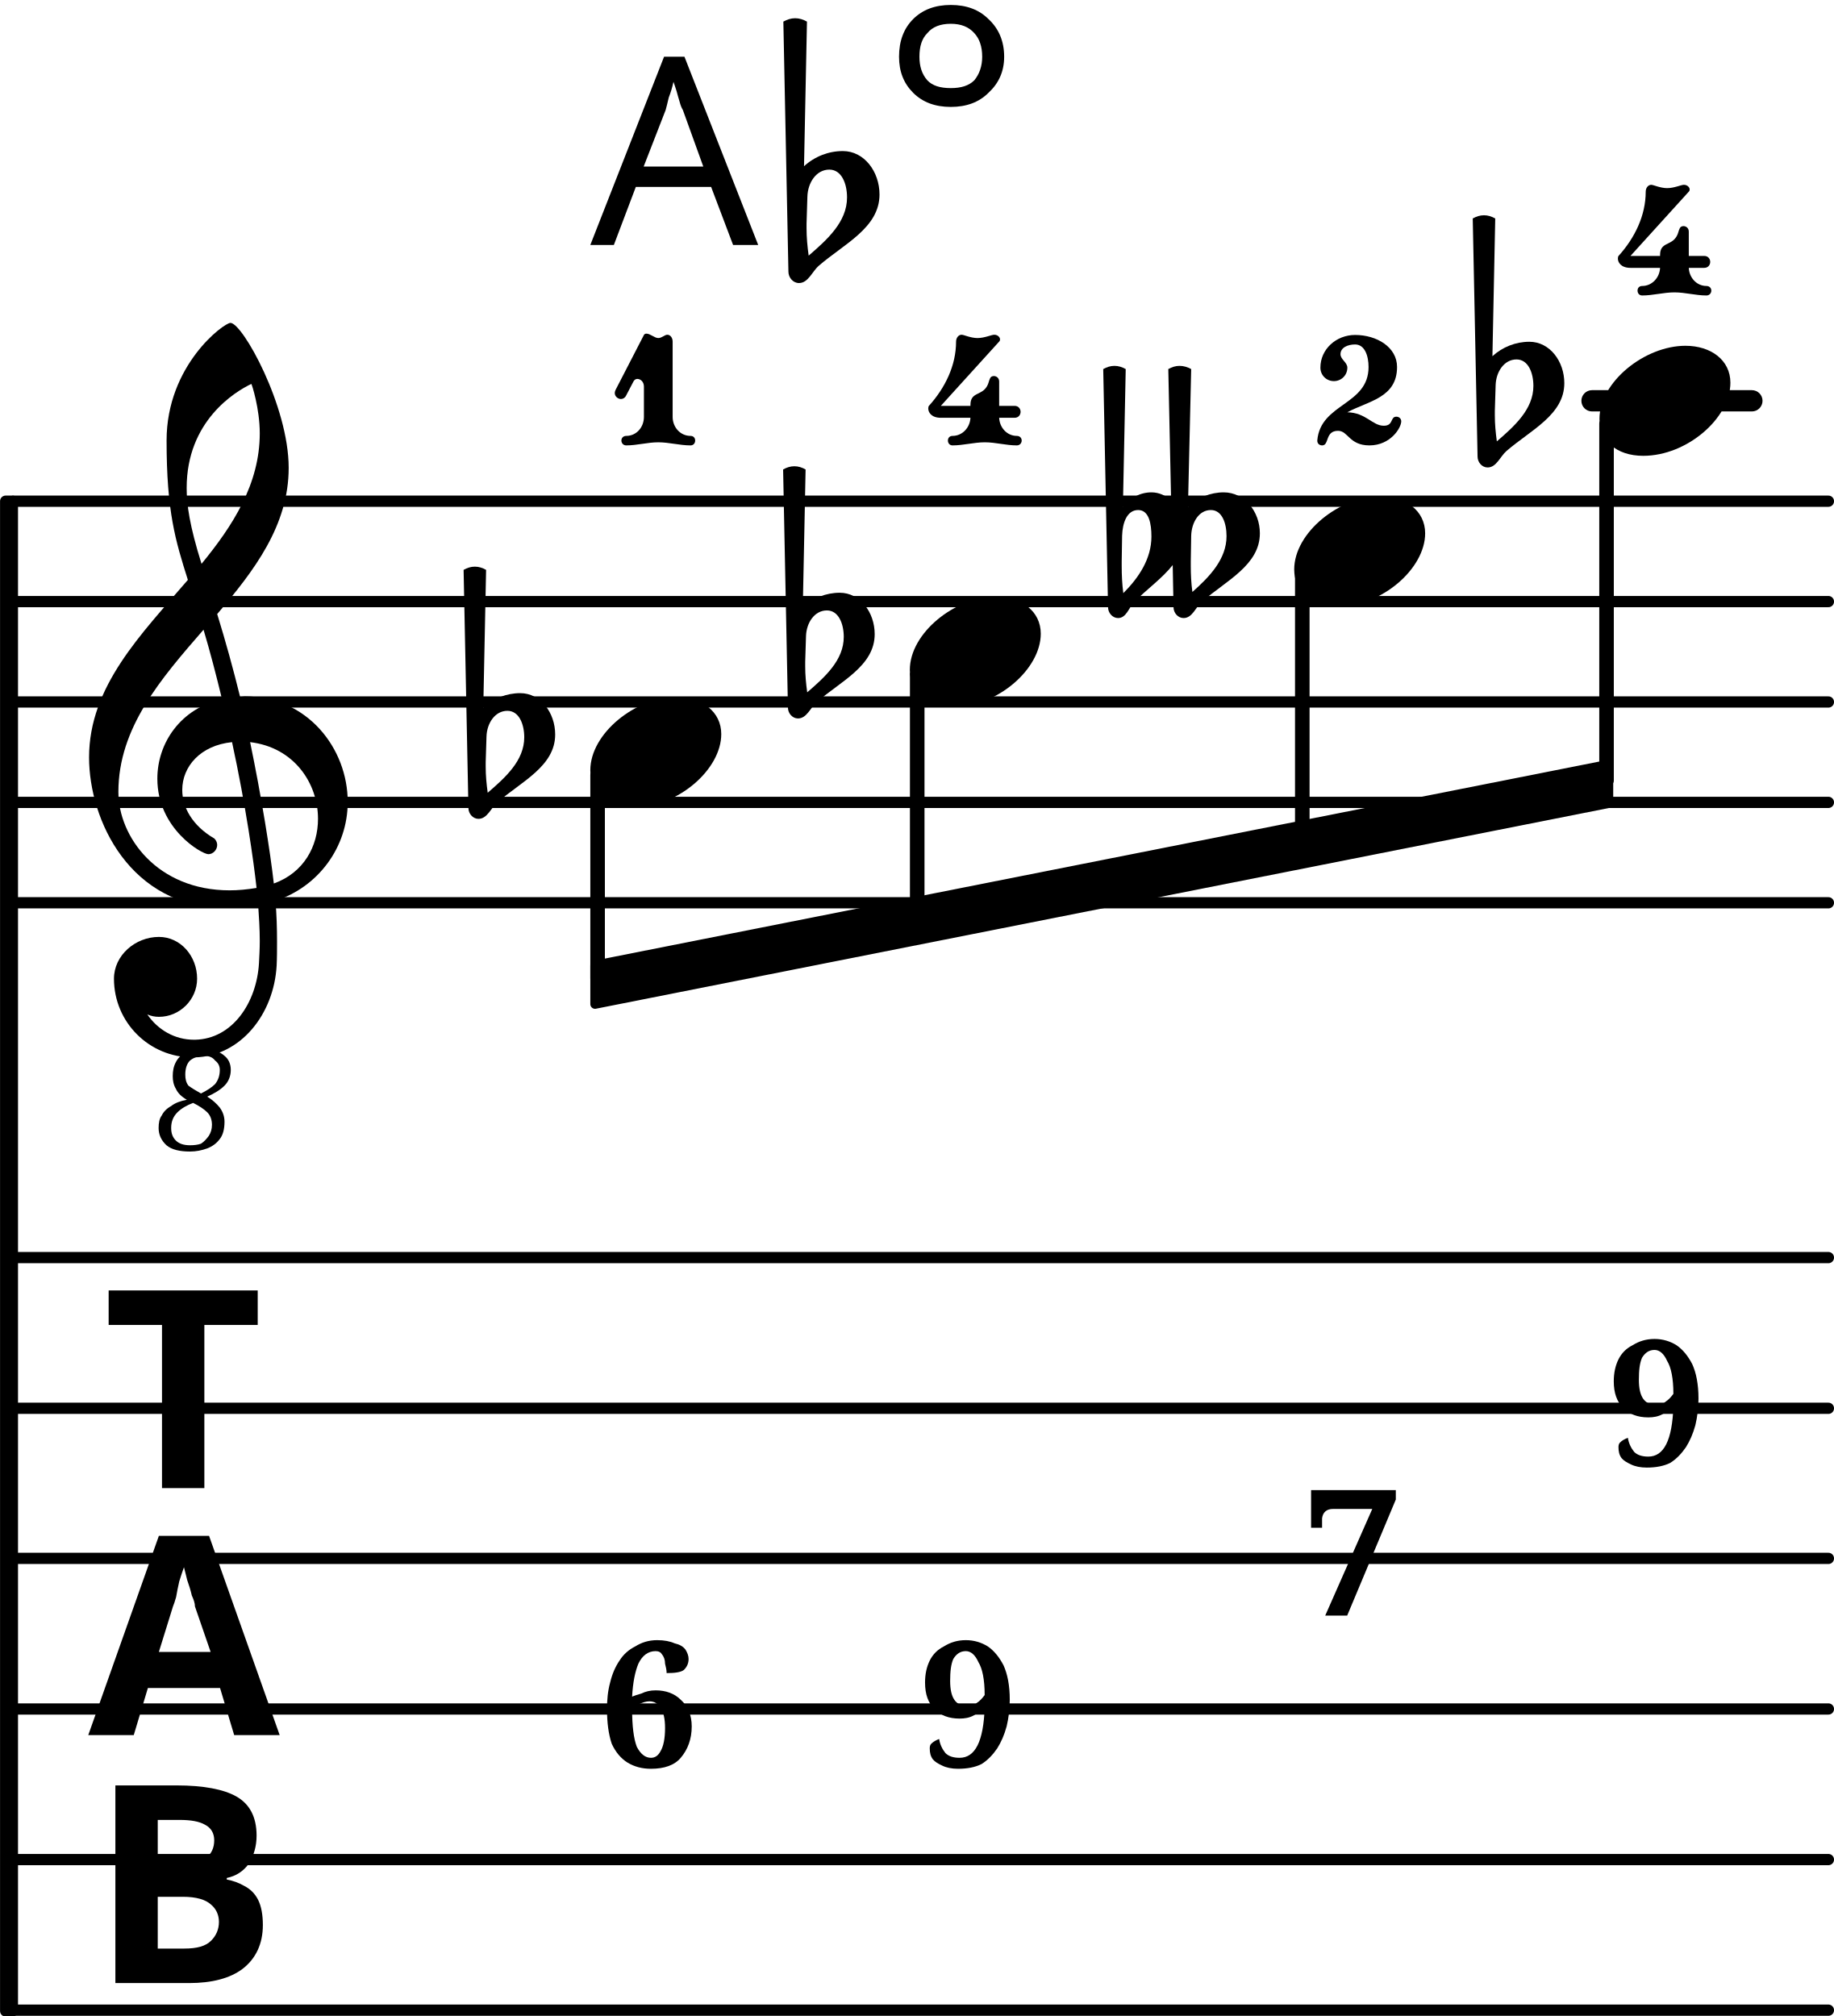
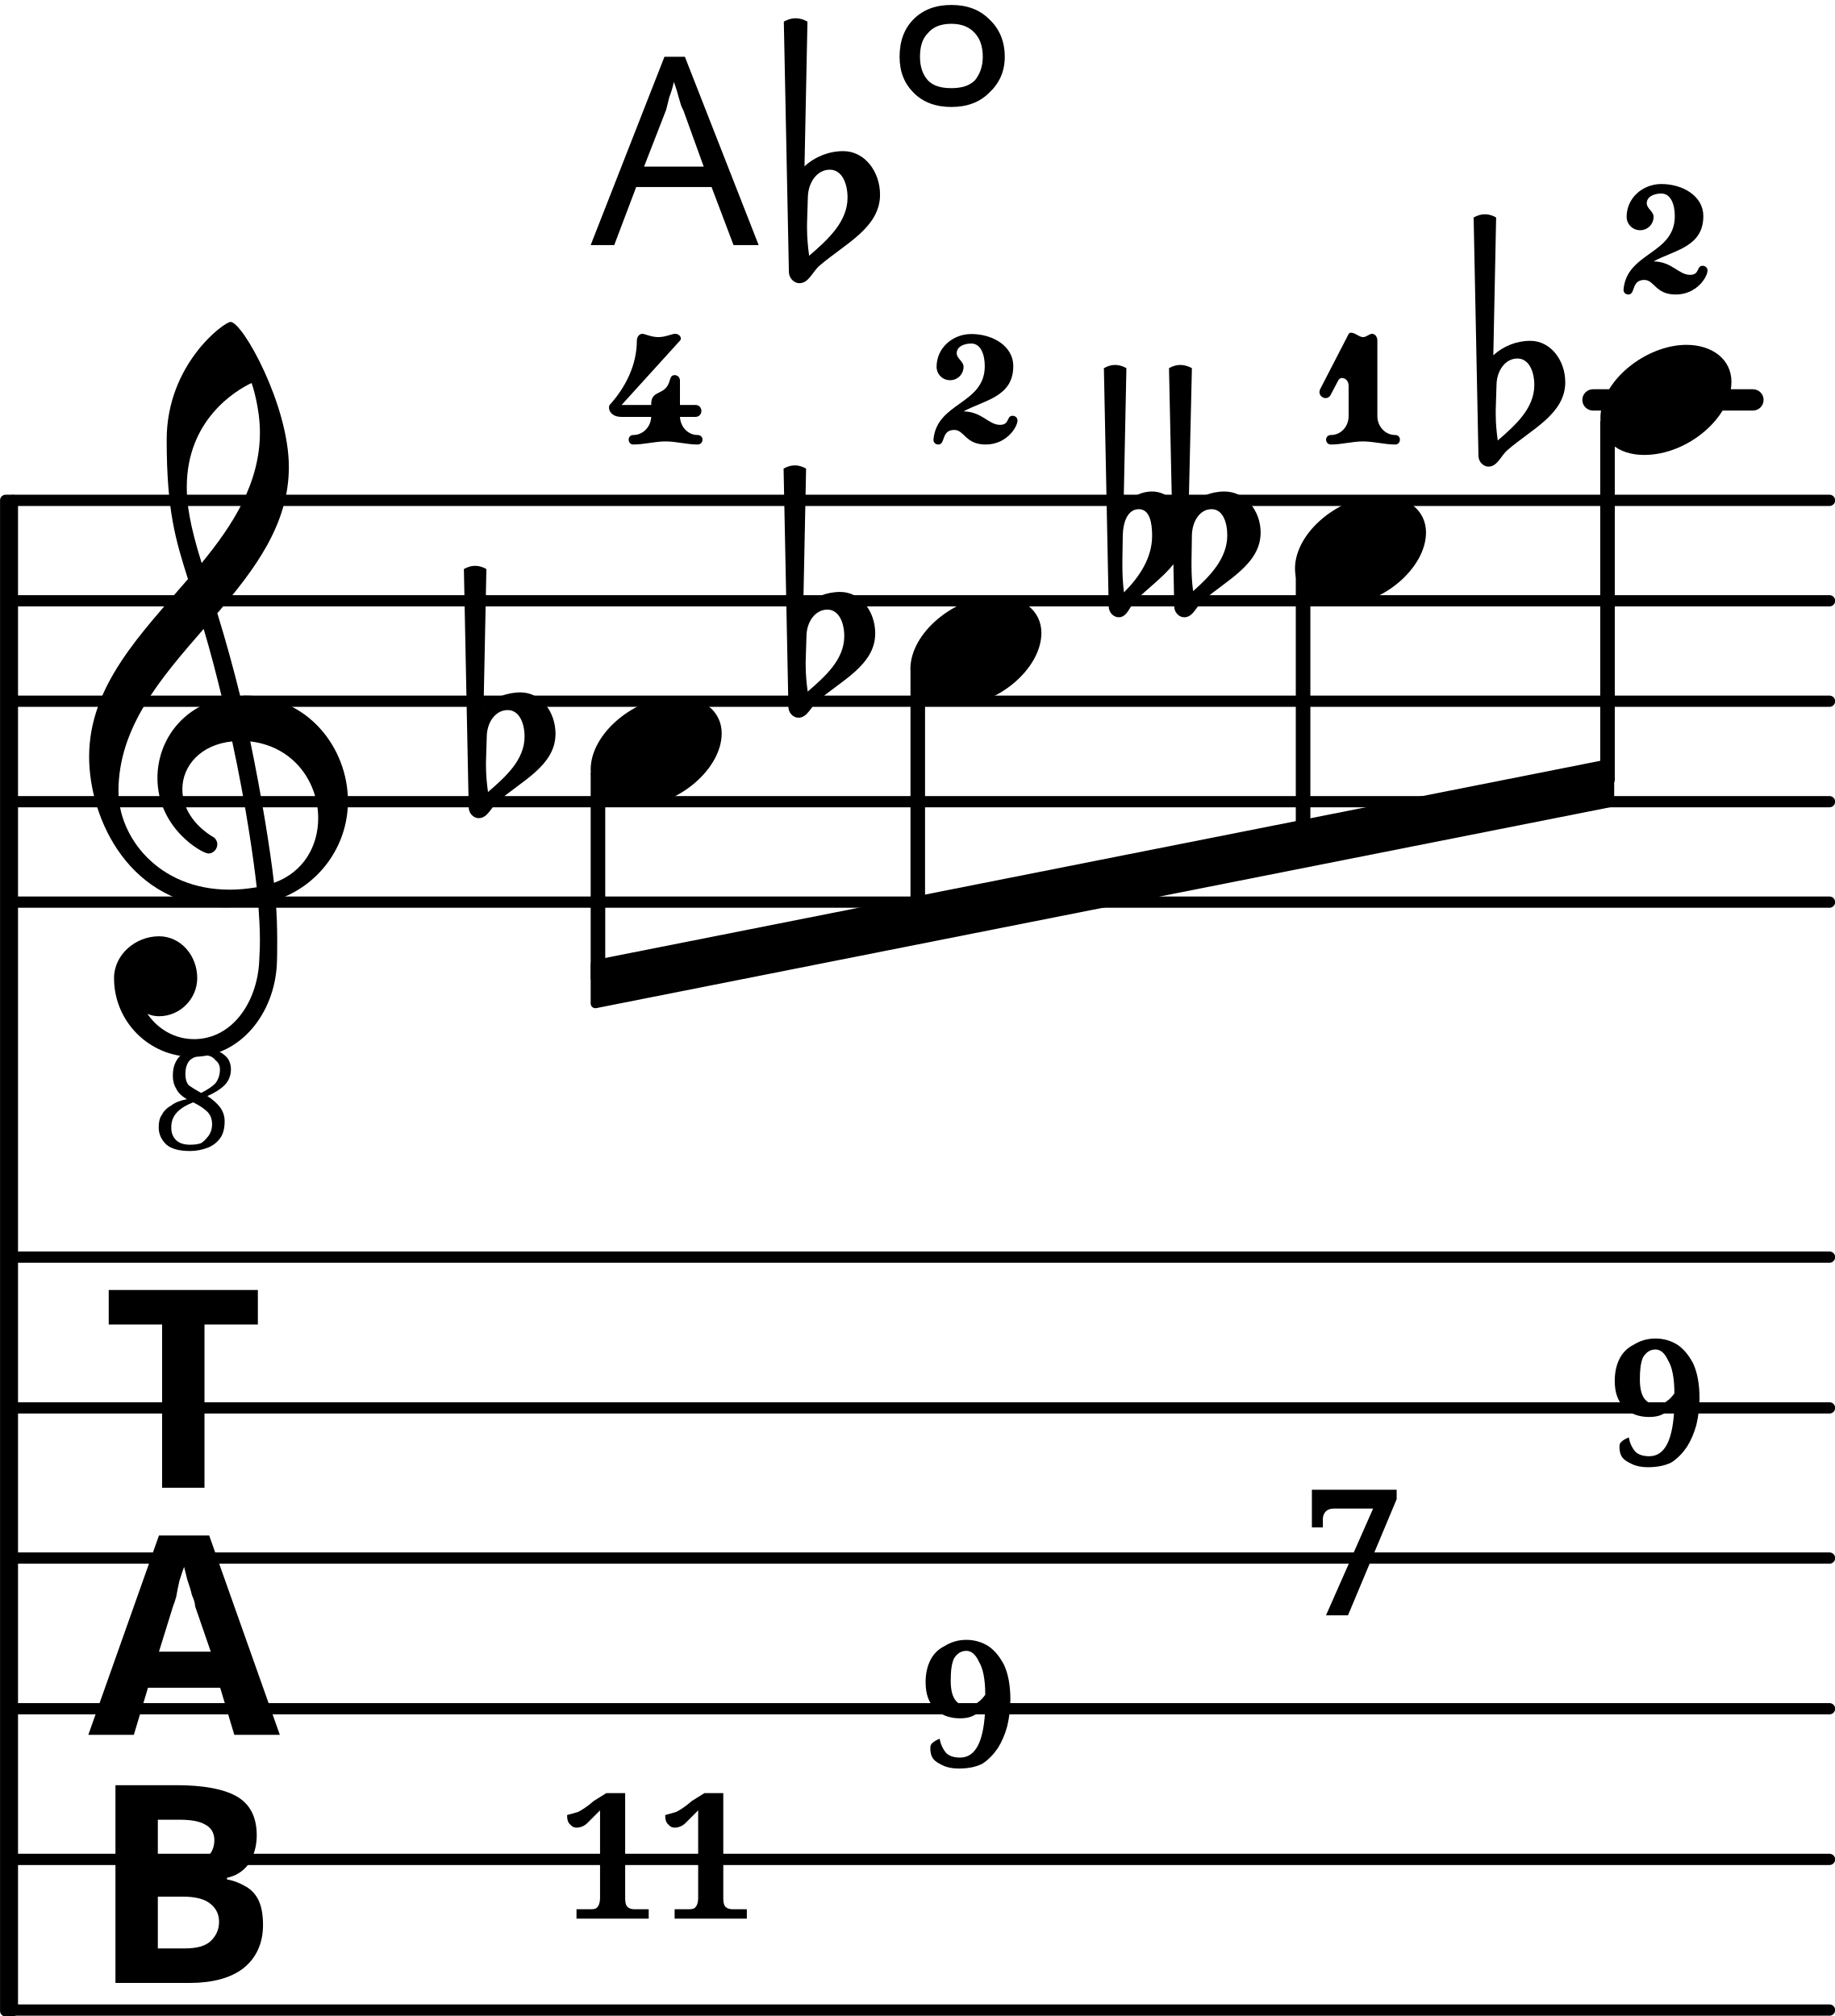
- <svg xmlns="http://www.w3.org/2000/svg" preserveAspectRatio="xMidYMid meet" viewBox="-0.079 -4.552 18.26 20.08">
+ <svg xmlns="http://www.w3.org/2000/svg" preserveAspectRatio="xMidYMid meet" viewBox="-0.079 -4.541 18.26 20.07">
  <g transform="translate(0, -0.5599)">
    <rect x="15.67" y="-0.106" width="1.804" height="0.212" ry="0.106" fill="currentColor" />
  </g>
  <g transform="translate(0, 4.44)">
    <line stroke-linejoin="round" stroke-linecap="round" stroke-width="0.112" stroke="currentColor" x1="0.056" y1="0" x2="18.13" y2="0" />
  </g>
  <g transform="translate(0, 3.44)">
    <line stroke-linejoin="round" stroke-linecap="round" stroke-width="0.112" stroke="currentColor" x1="0.056" y1="0" x2="18.13" y2="0" />
  </g>
  <g transform="translate(0, 2.44)">
    <line stroke-linejoin="round" stroke-linecap="round" stroke-width="0.112" stroke="currentColor" x1="0.056" y1="0" x2="18.13" y2="0" />
  </g>
  <g transform="translate(0, 1.44)">
    <line stroke-linejoin="round" stroke-linecap="round" stroke-width="0.112" stroke="currentColor" x1="0.056" y1="0" x2="18.13" y2="0" />
  </g>
  <g transform="translate(0, 0.4401)">
    <line stroke-linejoin="round" stroke-linecap="round" stroke-width="0.112" stroke="currentColor" x1="0.056" y1="0" x2="18.13" y2="0" />
  </g>
  <g transform="translate(0, 15.47)">
    <line stroke-linejoin="round" stroke-linecap="round" stroke-width="0.112" stroke="currentColor" x1="0.056" y1="0" x2="18.13" y2="0" />
  </g>
  <g transform="translate(0, 13.97)">
    <line stroke-linejoin="round" stroke-linecap="round" stroke-width="0.112" stroke="currentColor" x1="0.056" y1="0" x2="18.13" y2="0" />
  </g>
  <g transform="translate(0, 12.47)">
    <line stroke-linejoin="round" stroke-linecap="round" stroke-width="0.112" stroke="currentColor" x1="0.056" y1="0" x2="18.13" y2="0" />
  </g>
  <g transform="translate(0, 10.97)">
    <line stroke-linejoin="round" stroke-linecap="round" stroke-width="0.112" stroke="currentColor" x1="0.056" y1="0" x2="18.13" y2="0" />
  </g>
  <g transform="translate(0, 9.475)">
    <line stroke-linejoin="round" stroke-linecap="round" stroke-width="0.112" stroke="currentColor" x1="0.056" y1="0" x2="18.13" y2="0" />
  </g>
  <g transform="translate(0, 7.974)">
    <line stroke-linejoin="round" stroke-linecap="round" stroke-width="0.112" stroke="currentColor" x1="0.056" y1="0" x2="18.13" y2="0" />
  </g>
  <g transform="translate(5.8, 5.256)">
    <polygon stroke-linejoin="round" stroke-linecap="round" stroke-width="0.094" fill="currentColor" stroke="currentColor" points="10.14 -2.193 10.14 -1.807 0.047 0.193 0.047 -0.193" />
  </g>
-   <g transform="translate(5.8, -2.112)">
+   <g transform="translate(5.8, -2.101)">
    <text font-family="sans" font-size="2.616" text-anchor="start" fill="currentColor">
      <tspan>A</tspan>
    </text>
  </g>
-   <g transform="translate(7.84, -2.43)">
+   <g transform="translate(7.84, -2.419)">
    <path transform="scale(0.0042, -0.0042)" d="M29 39l-2 -64v-11c0 -22 2 -43 5 -65c44 38 91 80 91 138c0 33 -13 66 -42 66c-31 0 -51 -31 -52 -64zM-28 454c9 5 18 8 28 8s19 -3 28 -8l-7 -343c25 23 58 36 92 36c51 0 87 -49 87 -103c0 -79 -84 -117 -144 -169c-16 -14 -25 -41 -47 -41c-14 0 -25 13 -25 27z" fill="currentColor" />
  </g>
-   <g transform="translate(8.687, -2.112)">
+   <g transform="translate(8.687, -2.101)">
    <text font-family="sans" font-size="3.296" text-anchor="start" fill="currentColor">
      <tspan>°</tspan>
    </text>
  </g>
  <g transform="translate(5.8, 2.94)">
    <path transform="scale(0.004, -0.004)" d="M0 -45c0 92 113 182 214 182c64 0 112 -36 112 -92c0 -88 -108 -182 -217 -182c-68 0 -109 39 -109 92z" fill="currentColor" />
  </g>
-   <g transform="translate(6.05, -0.1157)">
-     <path transform="scale(0.0022, -0.0022)" d="M194 486c16 0 29 15 41 15c13 0 24 -13 24 -31v-341c0 -47 35 -86 81 -86c14 0 21 -10 21 -21s-7 -22 -21 -22c-49 0 -97 14 -146 14s-96 -14 -145 -14c-14 0 -22 11 -22 22s8 21 22 21c46 0 80 39 80 86v137c0 23 -16 35 -30 35c-7 0 -13 -4 -17 -11l-34 -65 c-5 -10 -14 -15 -23 -15c-14 0 -28 12 -28 27c0 4 1 8 3 13l129 250c2 4 7 6 11 6c18 0 37 -20 54 -20z" fill="currentColor" />
+   <g transform="translate(5.989, -0.1157)">
+     <path transform="scale(0.0022, -0.0022)" d="M148 501c10 0 41 -15 72 -15c32 0 63 15 76 15c15 0 26 -11 26 -21c0 -4 -1 -7 -4 -10l-264 -291h134v4c0 60 50 41 75 85c7 11 8 24 14 36c3 7 10 10 17 10c11 0 24 -8 24 -25v-110h70c18 0 27 -14 27 -27s-9 -27 -27 -27h-70c2 -45 36 -82 80 -82c14 0 22 -10 22 -21 s-8 -22 -22 -22c-49 0 -96 14 -145 14s-97 -14 -146 -14c-14 0 -21 11 -21 22s7 21 21 21c44 0 79 37 81 82h-134c-43 0 -57 25 -57 42c0 5 1 10 3 12c73 81 123 182 123 291c0 17 11 31 25 31z" fill="currentColor" />
  </g>
  <g transform="translate(0.8, 3.44)">
    <path transform="scale(0.004, -0.004)" d="M265 -635h-5c-108 0 -196 87 -196 196c0 58 53 104 112 104c54 0 95 -48 95 -104c0 -52 -43 -95 -95 -95c-10 0 -20 2 -29 6c26 -38 68 -63 116 -63h3zM403 150c28 -135 50 -272 59 -352c75 27 110 93 110 161c0 88 -59 178 -169 191zM75 26c0 -112 97 -245 277 -245 c21 0 43 2 67 6c-7 65 -27 206 -61 363c-79 -8 -124 -61 -124 -119c0 -43 25 -89 80 -121c5 -5 7 -11 7 -16c0 -12 -10 -23 -22 -23c-16 0 -127 63 -127 188c0 89 58 175 161 198c-14 58 -29 116 -46 173c-106 -122 -212 -244 -212 -404zM354 1194c30 0 145 -207 145 -361 c0 -143 -85 -255 -178 -364c21 -68 40 -137 57 -206c4 0 8 1 12 1c156 0 256 -130 256 -263c0 -113 -74 -212 -180 -246c3 -34 4 -68 4 -102c0 -20 0 -40 -1 -60c-7 -120 -89 -225 -204 -228l1 44c93 2 153 92 159 190c1 19 2 37 2 56c0 30 -2 60 -4 90 c-28 -5 -54 -8 -79 -8c-240 0 -342 219 -342 375c0 177 130 307 246 442c-31 98 -53 170 -53 347c0 188 143 293 159 293zM427 919c0 62 -20 123 -21 123c-40 -19 -161 -92 -161 -259c0 -42 7 -93 37 -189c78 95 145 199 145 325z" fill="currentColor" />
  </g>
  <g transform="translate(1.485, 6.902)">
    <text font-family="serif" font-style="italic" font-size="1.386" text-anchor="start" fill="currentColor">
      <tspan>8</tspan>
    </text>
  </g>
-   <g transform="translate(5.888, 13.05)">
+   <g transform="translate(5.487, 14.56)">
    <text font-family="serif" font-weight="bold" font-size="1.746" text-anchor="start" fill="currentColor">
-       <tspan>6</tspan>
+       <tspan>11</tspan>
    </text>
  </g>
  <g transform="translate(0.9406, 10.27)">
    <text font-family="sans" font-weight="bold" font-size="2.772" text-anchor="start" fill="currentColor">
      <tspan>T</tspan>
    </text>
  </g>
  <g transform="translate(0.8, 12.73)">
    <text font-family="sans" font-weight="bold" font-size="2.772" text-anchor="start" fill="currentColor">
      <tspan>A</tspan>
    </text>
  </g>
  <g transform="translate(0.8201, 15.2)">
    <text font-family="sans" font-weight="bold" font-size="2.772" text-anchor="start" fill="currentColor">
      <tspan>B</tspan>
    </text>
  </g>
  <g transform="translate(5.872, 2.44)">
    <rect x="-0.072" y="0.679" width="0.145" height="2.122" ry="0.047" fill="currentColor" />
  </g>
  <g transform="translate(4.65, 2.94)">
    <path transform="scale(0.004, -0.004)" d="M29 39l-2 -64v-11c0 -22 2 -43 5 -65c44 38 91 80 91 138c0 33 -13 66 -42 66c-31 0 -51 -31 -52 -64zM-28 454c9 5 18 8 28 8s19 -3 28 -8l-7 -343c25 23 58 36 92 36c51 0 87 -49 87 -103c0 -79 -84 -117 -144 -169c-16 -14 -25 -41 -47 -41c-14 0 -25 13 -25 27z" fill="currentColor" />
  </g>
  <g transform="translate(8.982, 1.94)">
    <path transform="scale(0.004, -0.004)" d="M0 -45c0 92 113 182 214 182c64 0 112 -36 112 -92c0 -88 -108 -182 -217 -182c-68 0 -109 39 -109 92z" fill="currentColor" />
  </g>
-   <g transform="translate(9.172, -0.1157)">
-     <path transform="scale(0.0022, -0.0022)" d="M148 501c10 0 41 -15 72 -15c32 0 63 15 76 15c15 0 26 -11 26 -21c0 -4 -1 -7 -4 -10l-264 -291h134v4c0 60 50 41 75 85c7 11 8 24 14 36c3 7 10 10 17 10c11 0 24 -8 24 -25v-110h70c18 0 27 -14 27 -27s-9 -27 -27 -27h-70c2 -45 36 -82 80 -82c14 0 22 -10 22 -21 s-8 -22 -22 -22c-49 0 -96 14 -145 14s-97 -14 -146 -14c-14 0 -21 11 -21 22s7 21 21 21c44 0 79 37 81 82h-134c-43 0 -57 25 -57 42c0 5 1 10 3 12c73 81 123 182 123 291c0 17 11 31 25 31z" fill="currentColor" />
+   <g transform="translate(9.212, -0.1157)">
+     <path transform="scale(0.0022, -0.0022)" d="M94 66c-60 0 -39 -66 -72 -66c-11 0 -22 7 -22 21v2c15 169 232 158 232 332c0 50 -17 102 -61 102c-33 0 -66 -14 -66 -44c0 -24 31 -37 31 -61c0 -34 -27 -61 -61 -61s-61 27 -61 61c0 84 72 148 157 148c98 0 190 -55 190 -145c0 -140 -131 -154 -225 -205 c85 -2 113 -61 165 -61c45 0 28 41 57 41c11 0 22 -8 22 -21c0 -29 -48 -109 -144 -109c-92 0 -96 66 -142 66z" fill="currentColor" />
  </g>
  <g transform="translate(9.071, 13.05)">
    <text font-family="serif" font-weight="bold" font-size="1.746" text-anchor="start" fill="currentColor">
      <tspan>9</tspan>
    </text>
  </g>
  <g transform="translate(9.055, 2.44)">
    <rect x="-0.072" y="-0.321" width="0.145" height="2.498" ry="0.047" fill="currentColor" />
  </g>
  <g transform="translate(7.832, 1.94)">
    <path transform="scale(0.004, -0.004)" d="M29 39l-2 -64v-11c0 -22 2 -43 5 -65c44 38 91 80 91 138c0 33 -13 66 -42 66c-31 0 -51 -31 -52 -64zM-28 454c9 5 18 8 28 8s19 -3 28 -8l-7 -343c25 23 58 36 92 36c51 0 87 -49 87 -103c0 -79 -84 -117 -144 -169c-16 -14 -25 -41 -47 -41c-14 0 -25 13 -25 27z" fill="currentColor" />
  </g>
  <g transform="translate(12.81, 0.9401)">
    <path transform="scale(0.004, -0.004)" d="M0 -45c0 92 113 182 214 182c64 0 112 -36 112 -92c0 -88 -108 -182 -217 -182c-68 0 -109 39 -109 92z" fill="currentColor" />
  </g>
-   <g transform="translate(13.04, -0.1157)">
-     <path transform="scale(0.0022, -0.0022)" d="M94 66c-60 0 -39 -66 -72 -66c-11 0 -22 7 -22 21v2c15 169 232 158 232 332c0 50 -17 102 -61 102c-33 0 -66 -14 -66 -44c0 -24 31 -37 31 -61c0 -34 -27 -61 -61 -61s-61 27 -61 61c0 84 72 148 157 148c98 0 190 -55 190 -145c0 -140 -131 -154 -225 -205 c85 -2 113 -61 165 -61c45 0 28 41 57 41c11 0 22 -8 22 -21c0 -29 -48 -109 -144 -109c-92 0 -96 66 -142 66z" fill="currentColor" />
+   <g transform="translate(13.06, -0.1157)">
+     <path transform="scale(0.0022, -0.0022)" d="M194 486c16 0 29 15 41 15c13 0 24 -13 24 -31v-341c0 -47 35 -86 81 -86c14 0 21 -10 21 -21s-7 -22 -21 -22c-49 0 -97 14 -146 14s-96 -14 -145 -14c-14 0 -22 11 -22 22s8 21 22 21c46 0 80 39 80 86v137c0 23 -16 35 -30 35c-7 0 -13 -4 -17 -11l-34 -65 c-5 -10 -14 -15 -23 -15c-14 0 -28 12 -28 27c0 4 1 8 3 13l129 250c2 4 7 6 11 6c18 0 37 -20 54 -20z" fill="currentColor" />
  </g>
  <g transform="translate(12.9, 11.54)">
    <text font-family="serif" font-weight="bold" font-size="1.746" text-anchor="start" fill="currentColor">
      <tspan>7</tspan>
    </text>
  </g>
  <g transform="translate(12.89, 2.44)">
    <rect x="-0.072" y="-1.321" width="0.145" height="2.746" ry="0.047" fill="currentColor" />
  </g>
  <g transform="translate(11.02, 0.9401)">
    <path transform="scale(0.004, -0.004)" d="M191 39l-1 -64v-11c0 -22 1 -43 4 -65c43 38 85 82 85 139c0 32 -11 65 -39 65c-30 0 -48 -31 -49 -64zM19 39l-1 -64v-11c0 -23 1 -45 4 -68c39 39 70 86 70 141c0 32 -6 66 -33 66c-28 0 -39 -32 -40 -64zM28 454l-7 -343c17 22 43 36 71 36c19 0 36 -8 49 -20l-7 327 c9 5 18 8 28 8s20 -3 29 -8l-8 -343c24 23 56 36 89 36c52 0 90 -48 90 -102c0 -79 -84 -118 -144 -170c-16 -14 -24 -41 -46 -41c-14 0 -25 13 -25 27l-2 105c-26 -33 -64 -60 -95 -91c-14 -14 -20 -41 -41 -41c-14 0 -25 13 -25 27l-12 593c9 5 18 8 28 8s19 -3 28 -8z " fill="currentColor" />
  </g>
  <g transform="translate(15.85, -0.5599)">
    <path transform="scale(0.004, -0.004)" d="M0 -45c0 92 113 182 214 182c64 0 112 -36 112 -92c0 -88 -108 -182 -217 -182c-68 0 -109 39 -109 92z" fill="currentColor" />
  </g>
-   <g transform="translate(16.04, -1.609)">
-     <path transform="scale(0.0022, -0.0022)" d="M148 501c10 0 41 -15 72 -15c32 0 63 15 76 15c15 0 26 -11 26 -21c0 -4 -1 -7 -4 -10l-264 -291h134v4c0 60 50 41 75 85c7 11 8 24 14 36c3 7 10 10 17 10c11 0 24 -8 24 -25v-110h70c18 0 27 -14 27 -27s-9 -27 -27 -27h-70c2 -45 36 -82 80 -82c14 0 22 -10 22 -21 s-8 -22 -22 -22c-49 0 -96 14 -145 14s-97 -14 -146 -14c-14 0 -21 11 -21 22s7 21 21 21c44 0 79 37 81 82h-134c-43 0 -57 25 -57 42c0 5 1 10 3 12c73 81 123 182 123 291c0 17 11 31 25 31z" fill="currentColor" />
+   <g transform="translate(16.08, -1.609)">
+     <path transform="scale(0.0022, -0.0022)" d="M94 66c-60 0 -39 -66 -72 -66c-11 0 -22 7 -22 21v2c15 169 232 158 232 332c0 50 -17 102 -61 102c-33 0 -66 -14 -66 -44c0 -24 31 -37 31 -61c0 -34 -27 -61 -61 -61s-61 27 -61 61c0 84 72 148 157 148c98 0 190 -55 190 -145c0 -140 -131 -154 -225 -205 c85 -2 113 -61 165 -61c45 0 28 41 57 41c11 0 22 -8 22 -21c0 -29 -48 -109 -144 -109c-92 0 -96 66 -142 66z" fill="currentColor" />
  </g>
  <g transform="translate(15.93, 10.05)">
    <text font-family="serif" font-weight="bold" font-size="1.746" text-anchor="start" fill="currentColor">
      <tspan>9</tspan>
    </text>
  </g>
  <g transform="translate(15.92, 2.44)">
    <rect x="-0.072" y="-2.821" width="0.145" height="3.651" ry="0.047" fill="currentColor" />
  </g>
  <g transform="translate(14.7, -0.5599)">
    <path transform="scale(0.004, -0.004)" d="M29 39l-2 -64v-11c0 -22 2 -43 5 -65c44 38 91 80 91 138c0 33 -13 66 -42 66c-31 0 -51 -31 -52 -64zM-28 454c9 5 18 8 28 8s19 -3 28 -8l-7 -343c25 23 58 36 92 36c51 0 87 -49 87 -103c0 -79 -84 -117 -144 -169c-16 -14 -25 -41 -47 -41c-14 0 -25 13 -25 27z" fill="currentColor" />
  </g>
  <g transform="translate(-0.0786, 7.957)">
    <rect x="0" y="-7.573" width="0.179" height="15.15" ry="0.056" fill="currentColor" />
  </g>
</svg>
